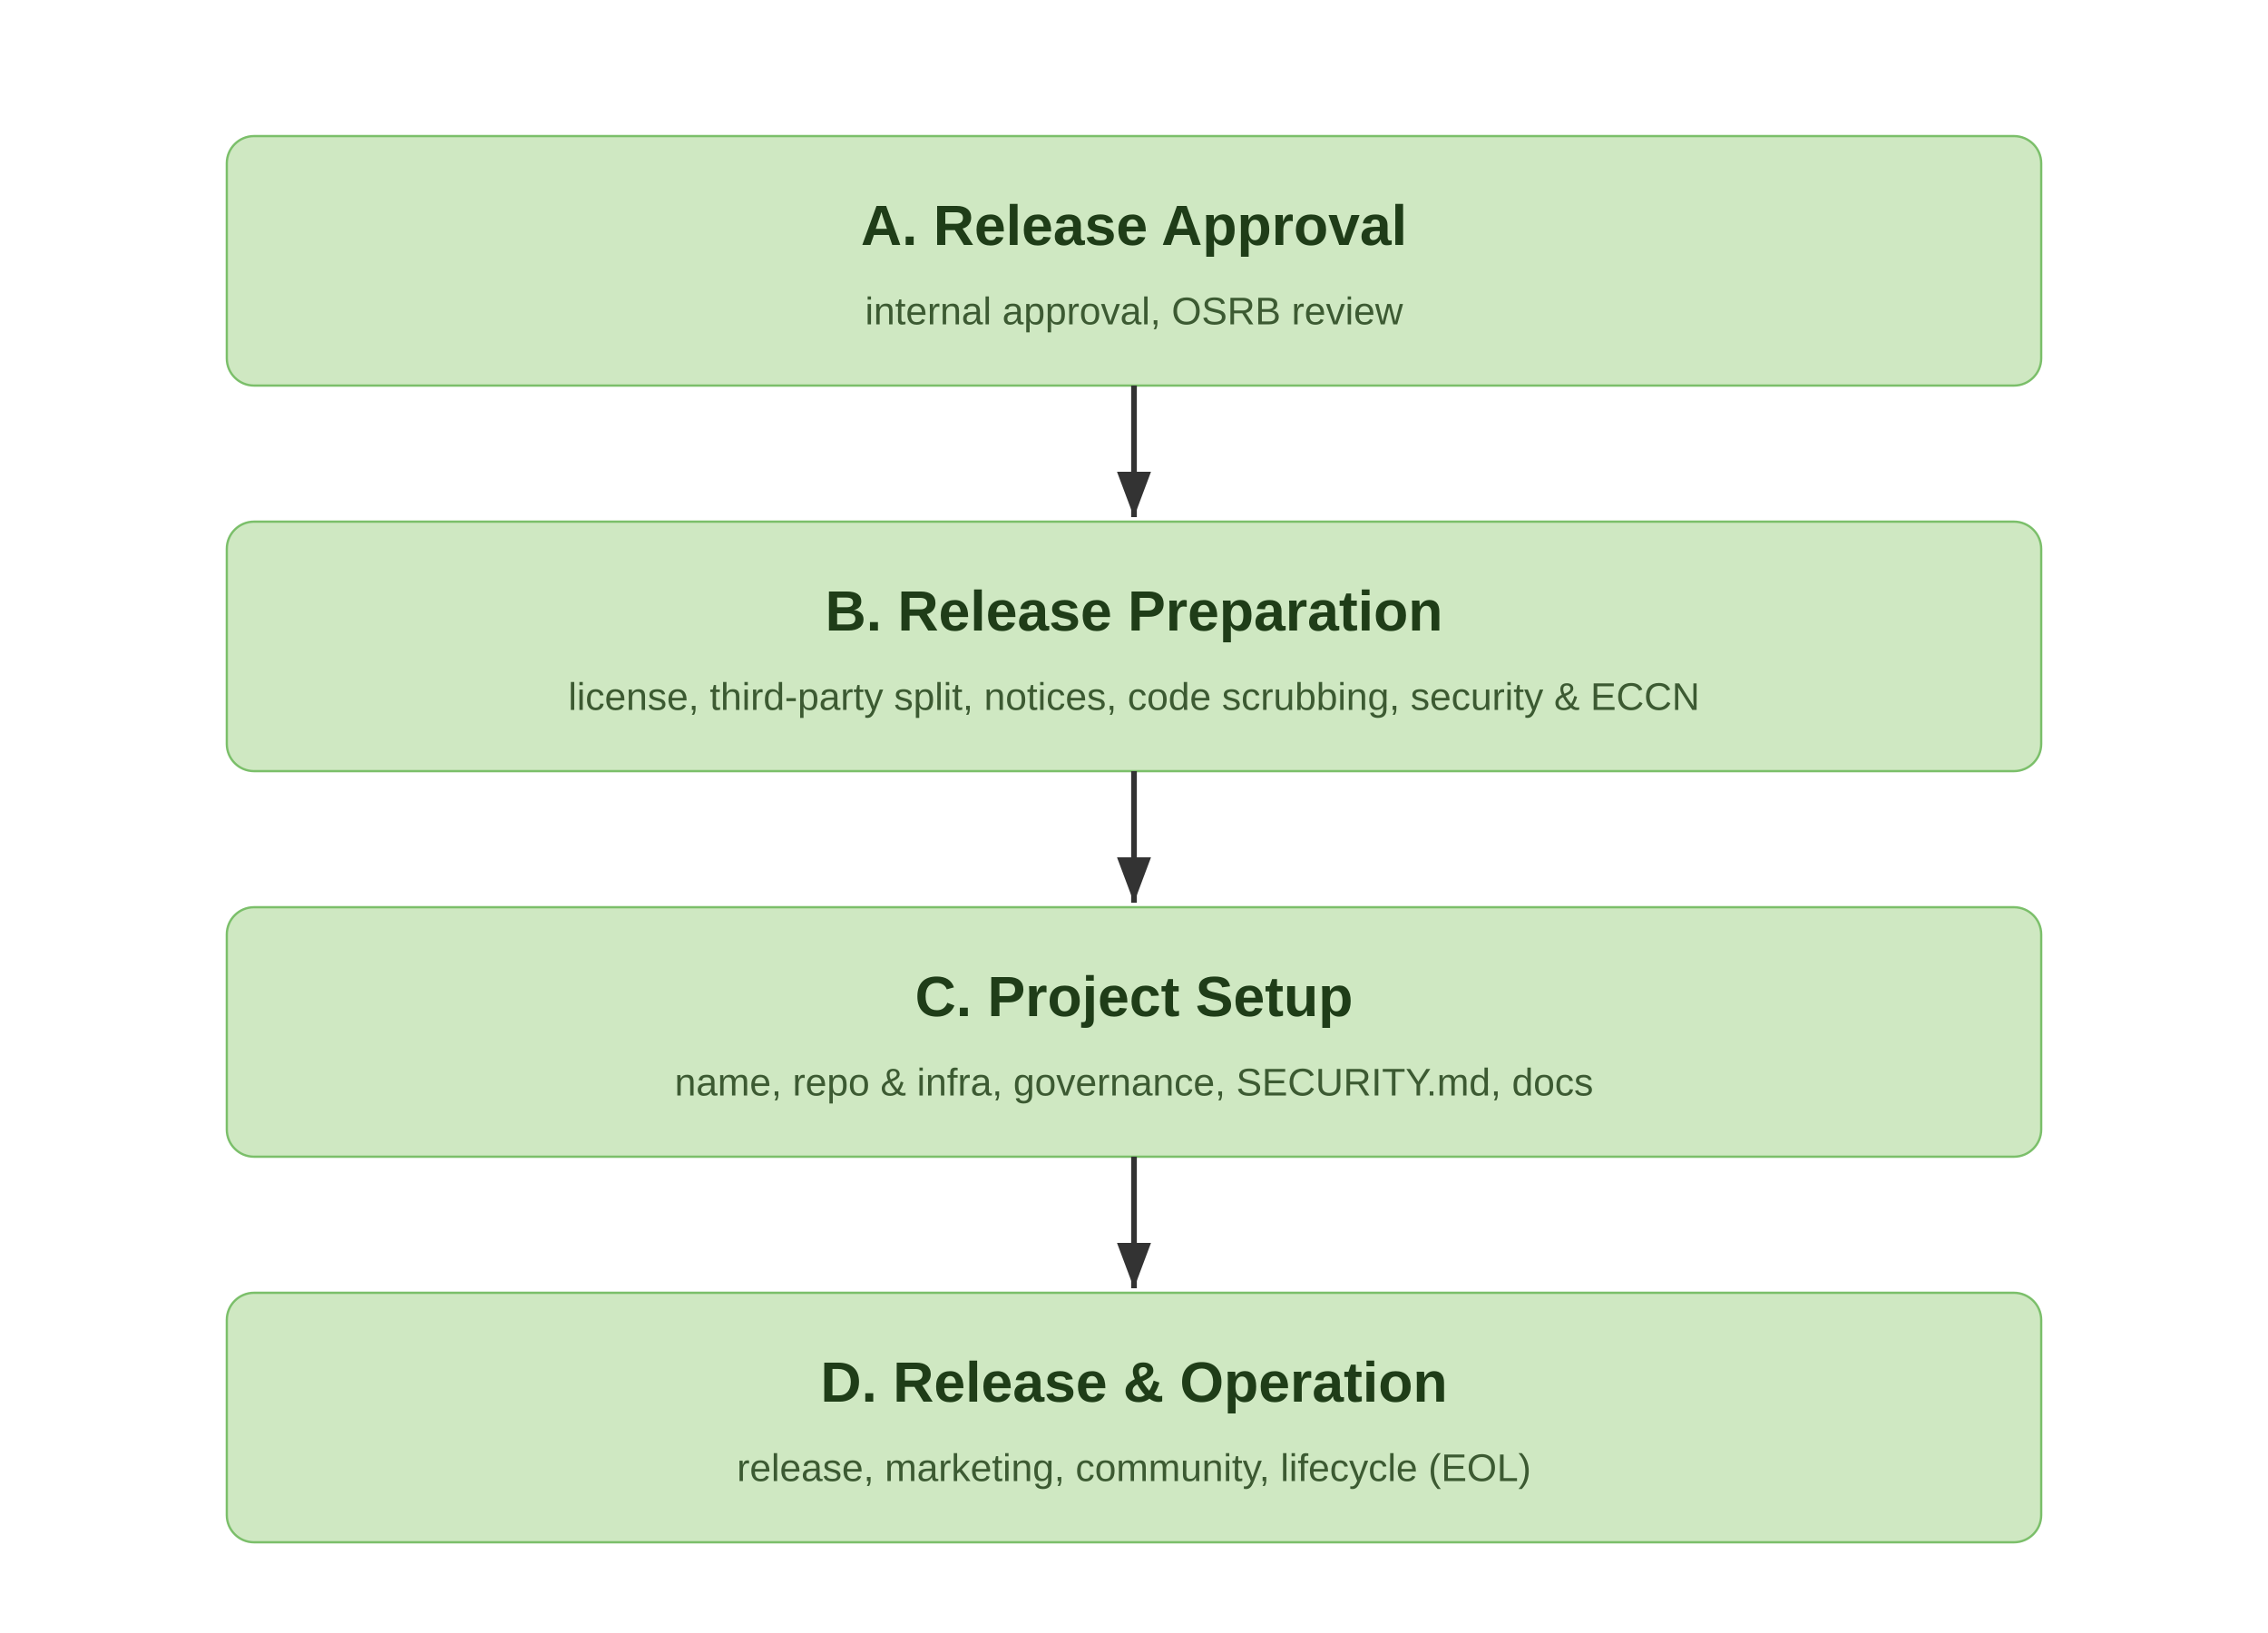
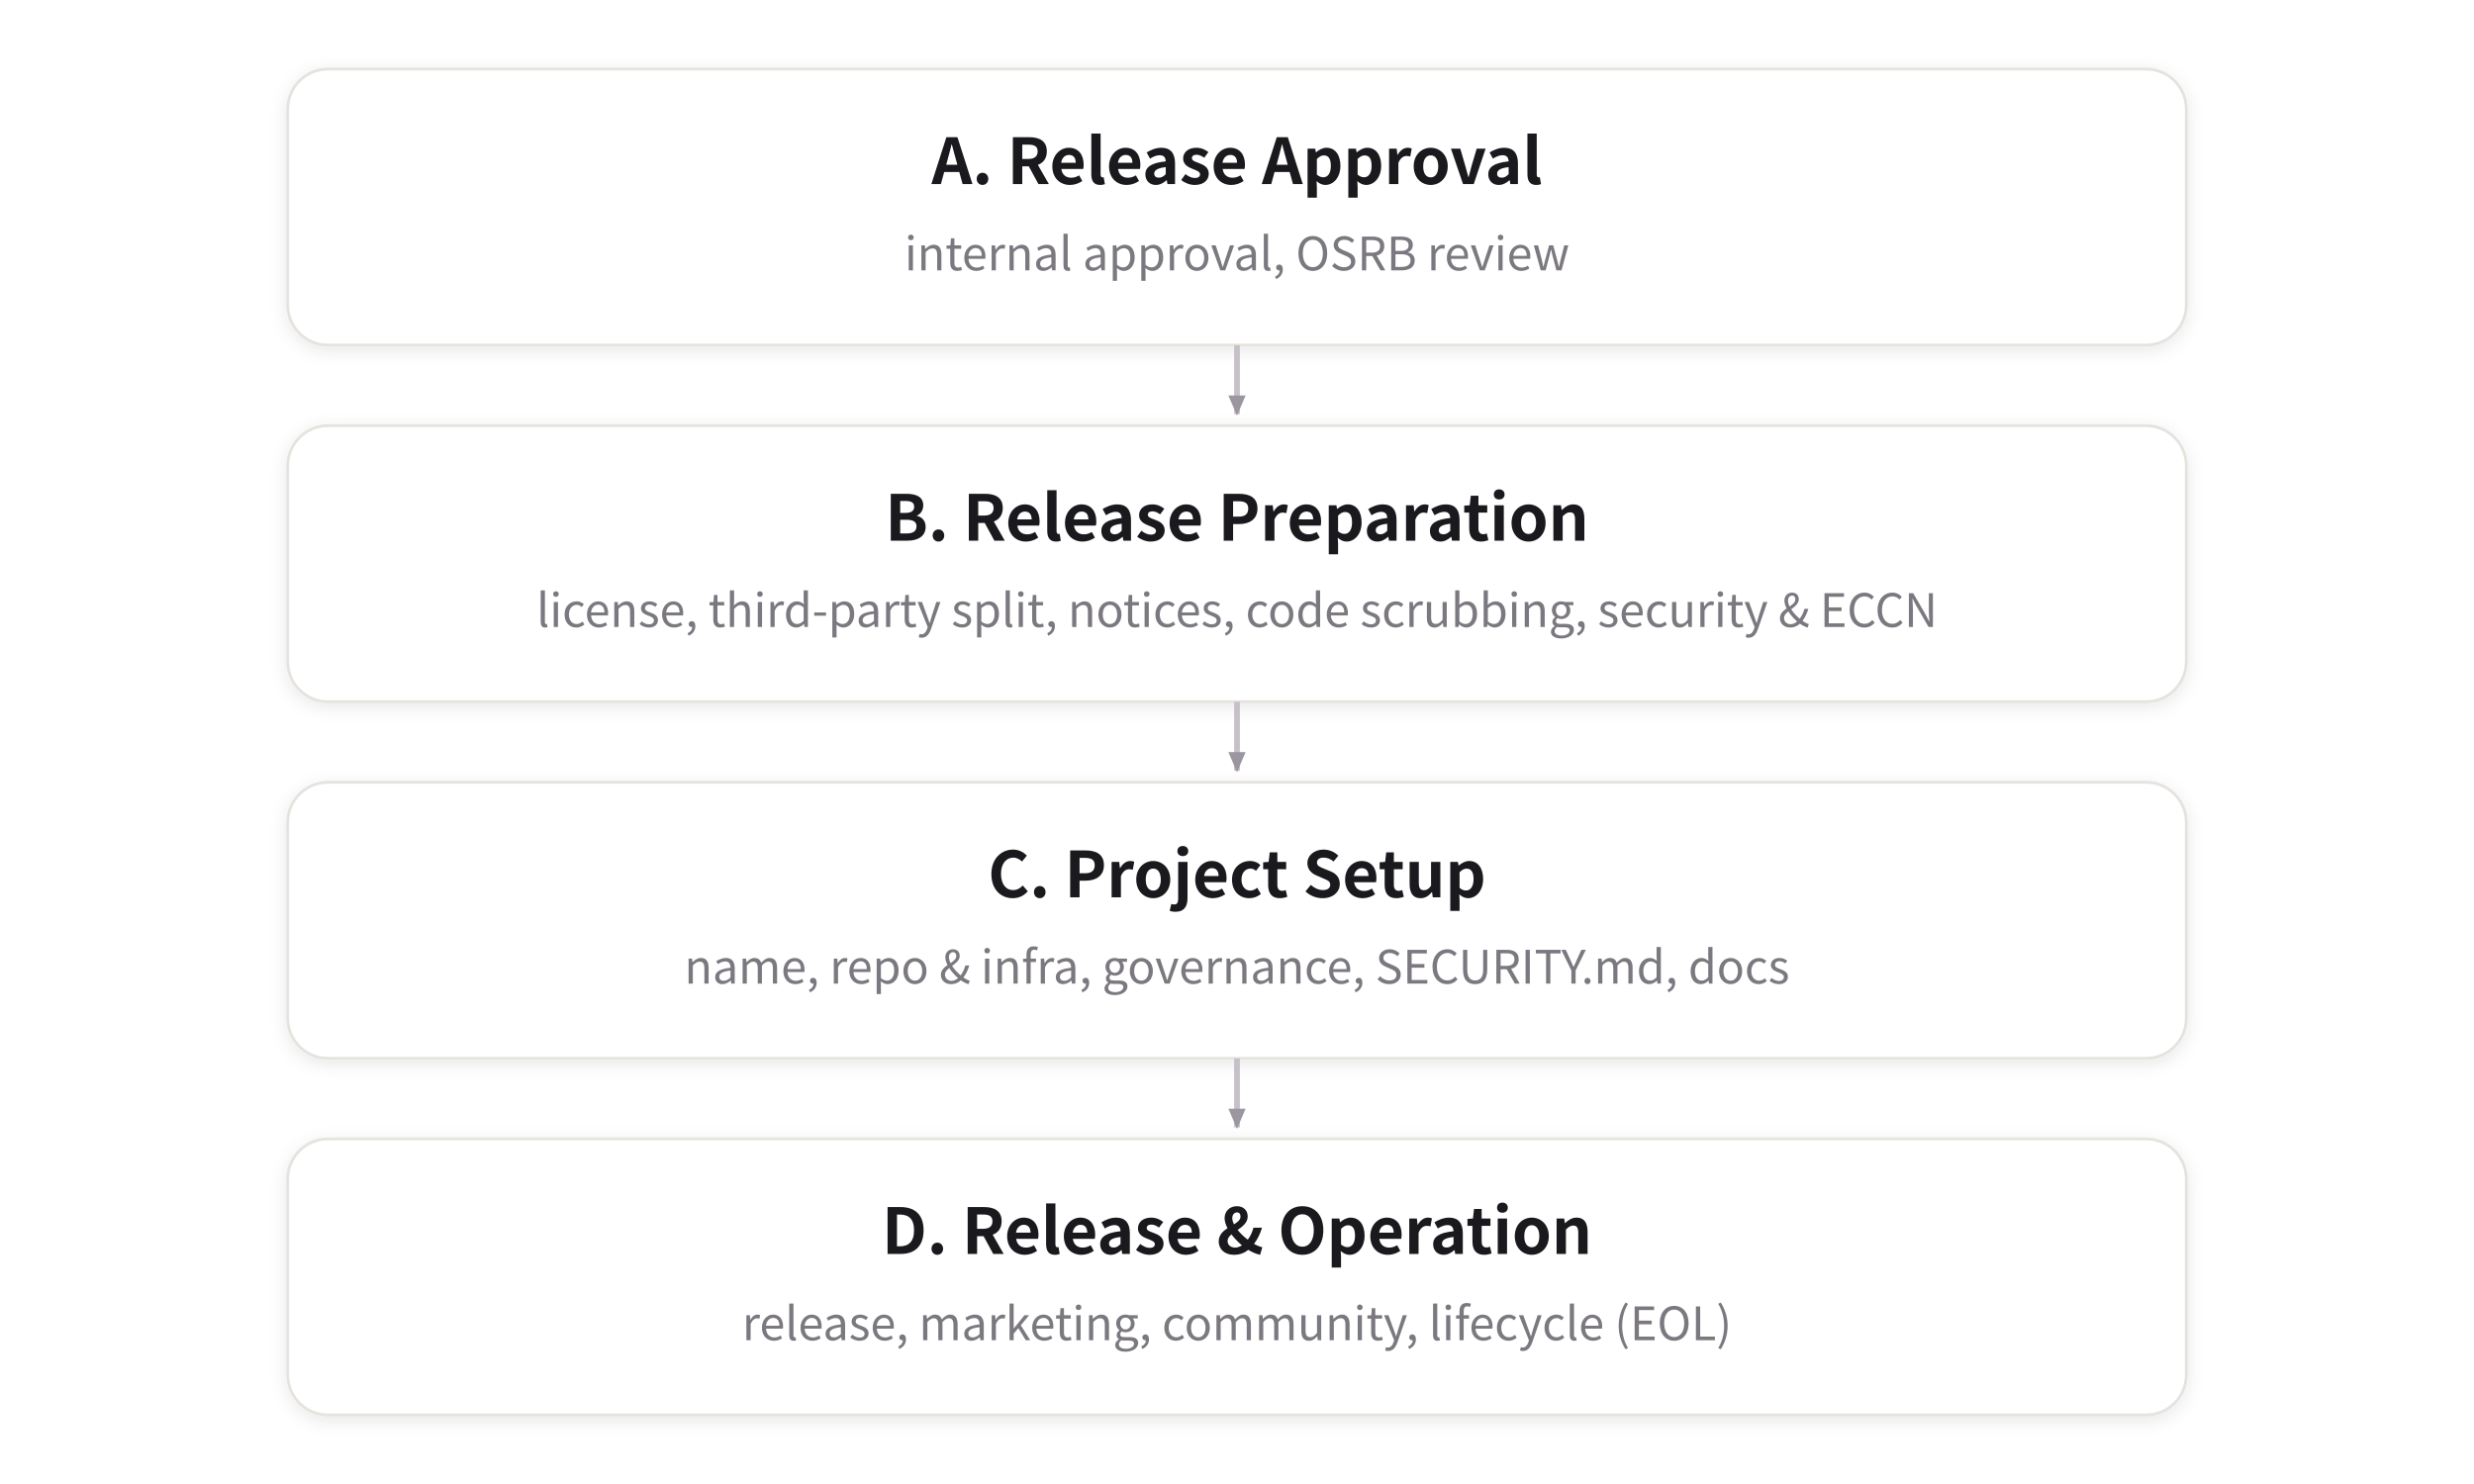
- <svg xmlns="http://www.w3.org/2000/svg" width="1000" height="720" viewBox="0 0 1000 720" font-family="'Helvetica Neue',Arial,sans-serif">
+ <svg xmlns="http://www.w3.org/2000/svg" width="860" height="516" viewBox="0 0 860 516" font-family="'Apple SD Gothic Neo','Noto Sans CJK KR','Malgun Gothic',sans-serif">
  <defs>
-     <marker id="arr" markerWidth="10" markerHeight="10" refX="8" refY="3" orient="auto" markerUnits="strokeWidth">
-       <path d="M0,0 L8,3 L0,6 Z" fill="#333" />
+     <filter id="cs" x="-15%" y="-40%" width="130%" height="200%">
+       <feDropShadow dx="0" dy="1.5" stdDeviation="3" flood-color="#111014" flood-opacity="0.09" />
+     </filter>
+     <marker id="ar" markerWidth="9" markerHeight="9" refX="6.5" refY="3" orient="auto" markerUnits="userSpaceOnUse">
+       <path d="M0,0 L7,3 L0,6 Z" fill="#9B96A0" />
    </marker>
  </defs>
-   <rect x="0" y="0" width="1000" height="720" fill="#ffffff" />
-   <g>
-     <rect x="100" y="60" width="800" height="110" rx="12" fill="#cfe8c2" stroke="#7bbf6a" />
-     <text x="500" y="108" text-anchor="middle" font-size="25" font-weight="bold" fill="#1f3d18">A. Release Approval</text>
-     <text x="500" y="143" text-anchor="middle" font-size="17" fill="#3c5a32">internal approval, OSRB review</text>
-     <rect x="100" y="230" width="800" height="110" rx="12" fill="#cfe8c2" stroke="#7bbf6a" />
-     <text x="500" y="278" text-anchor="middle" font-size="25" font-weight="bold" fill="#1f3d18">B. Release Preparation</text>
-     <text x="500" y="313" text-anchor="middle" font-size="17" fill="#3c5a32">license, third-party split, notices, code scrubbing, security &amp; ECCN</text>
-     <rect x="100" y="400" width="800" height="110" rx="12" fill="#cfe8c2" stroke="#7bbf6a" />
-     <text x="500" y="448" text-anchor="middle" font-size="25" font-weight="bold" fill="#1f3d18">C. Project Setup</text>
-     <text x="500" y="483" text-anchor="middle" font-size="17" fill="#3c5a32">name, repo &amp; infra, governance, SECURITY.md, docs</text>
-     <rect x="100" y="570" width="800" height="110" rx="12" fill="#cfe8c2" stroke="#7bbf6a" />
-     <text x="500" y="618" text-anchor="middle" font-size="25" font-weight="bold" fill="#1f3d18">D. Release &amp; Operation</text>
-     <text x="500" y="653" text-anchor="middle" font-size="17" fill="#3c5a32">release, marketing, community, lifecycle (EOL)</text>
+   <rect width="860" height="516" fill="#FFFFFF" />
+   <g filter="url(#cs)">
+     <rect x="100" y="24" width="660" height="96" rx="14" fill="#FFFFFF" stroke="#E6E3DF" />
  </g>
-   <g stroke="#333" stroke-width="2.5" marker-end="url(#arr)">
-     <line x1="500" y1="170" x2="500" y2="228" />
-     <line x1="500" y1="340" x2="500" y2="398" />
-     <line x1="500" y1="510" x2="500" y2="568" />
+   <text x="430" y="64" text-anchor="middle" font-size="22" font-weight="700" fill="#1A1A1E">A. Release Approval</text>
+   <text x="430" y="94" text-anchor="middle" font-size="16" fill="#7C7880">internal approval, OSRB review</text>
+   <line x1="430" y1="120" x2="430" y2="144" stroke="#C6C1C8" stroke-width="2" marker-end="url(#ar)" />
+   <g filter="url(#cs)">
+     <rect x="100" y="148" width="660" height="96" rx="14" fill="#FFFFFF" stroke="#E6E3DF" />
  </g>
+   <text x="430" y="188" text-anchor="middle" font-size="22" font-weight="700" fill="#1A1A1E">B. Release Preparation</text>
+   <text x="430" y="218" text-anchor="middle" font-size="16" fill="#7C7880">license, third-party split, notices, code scrubbing, security &amp; ECCN</text>
+   <line x1="430" y1="244" x2="430" y2="268" stroke="#C6C1C8" stroke-width="2" marker-end="url(#ar)" />
+   <g filter="url(#cs)">
+     <rect x="100" y="272" width="660" height="96" rx="14" fill="#FFFFFF" stroke="#E6E3DF" />
+   </g>
+   <text x="430" y="312" text-anchor="middle" font-size="22" font-weight="700" fill="#1A1A1E">C. Project Setup</text>
+   <text x="430" y="342" text-anchor="middle" font-size="16" fill="#7C7880">name, repo &amp; infra, governance, SECURITY.md, docs</text>
+   <line x1="430" y1="368" x2="430" y2="392" stroke="#C6C1C8" stroke-width="2" marker-end="url(#ar)" />
+   <g filter="url(#cs)">
+     <rect x="100" y="396" width="660" height="96" rx="14" fill="#FFFFFF" stroke="#E6E3DF" />
+   </g>
+   <text x="430" y="436" text-anchor="middle" font-size="22" font-weight="700" fill="#1A1A1E">D. Release &amp; Operation</text>
+   <text x="430" y="466" text-anchor="middle" font-size="16" fill="#7C7880">release, marketing, community, lifecycle (EOL)</text>
</svg>
